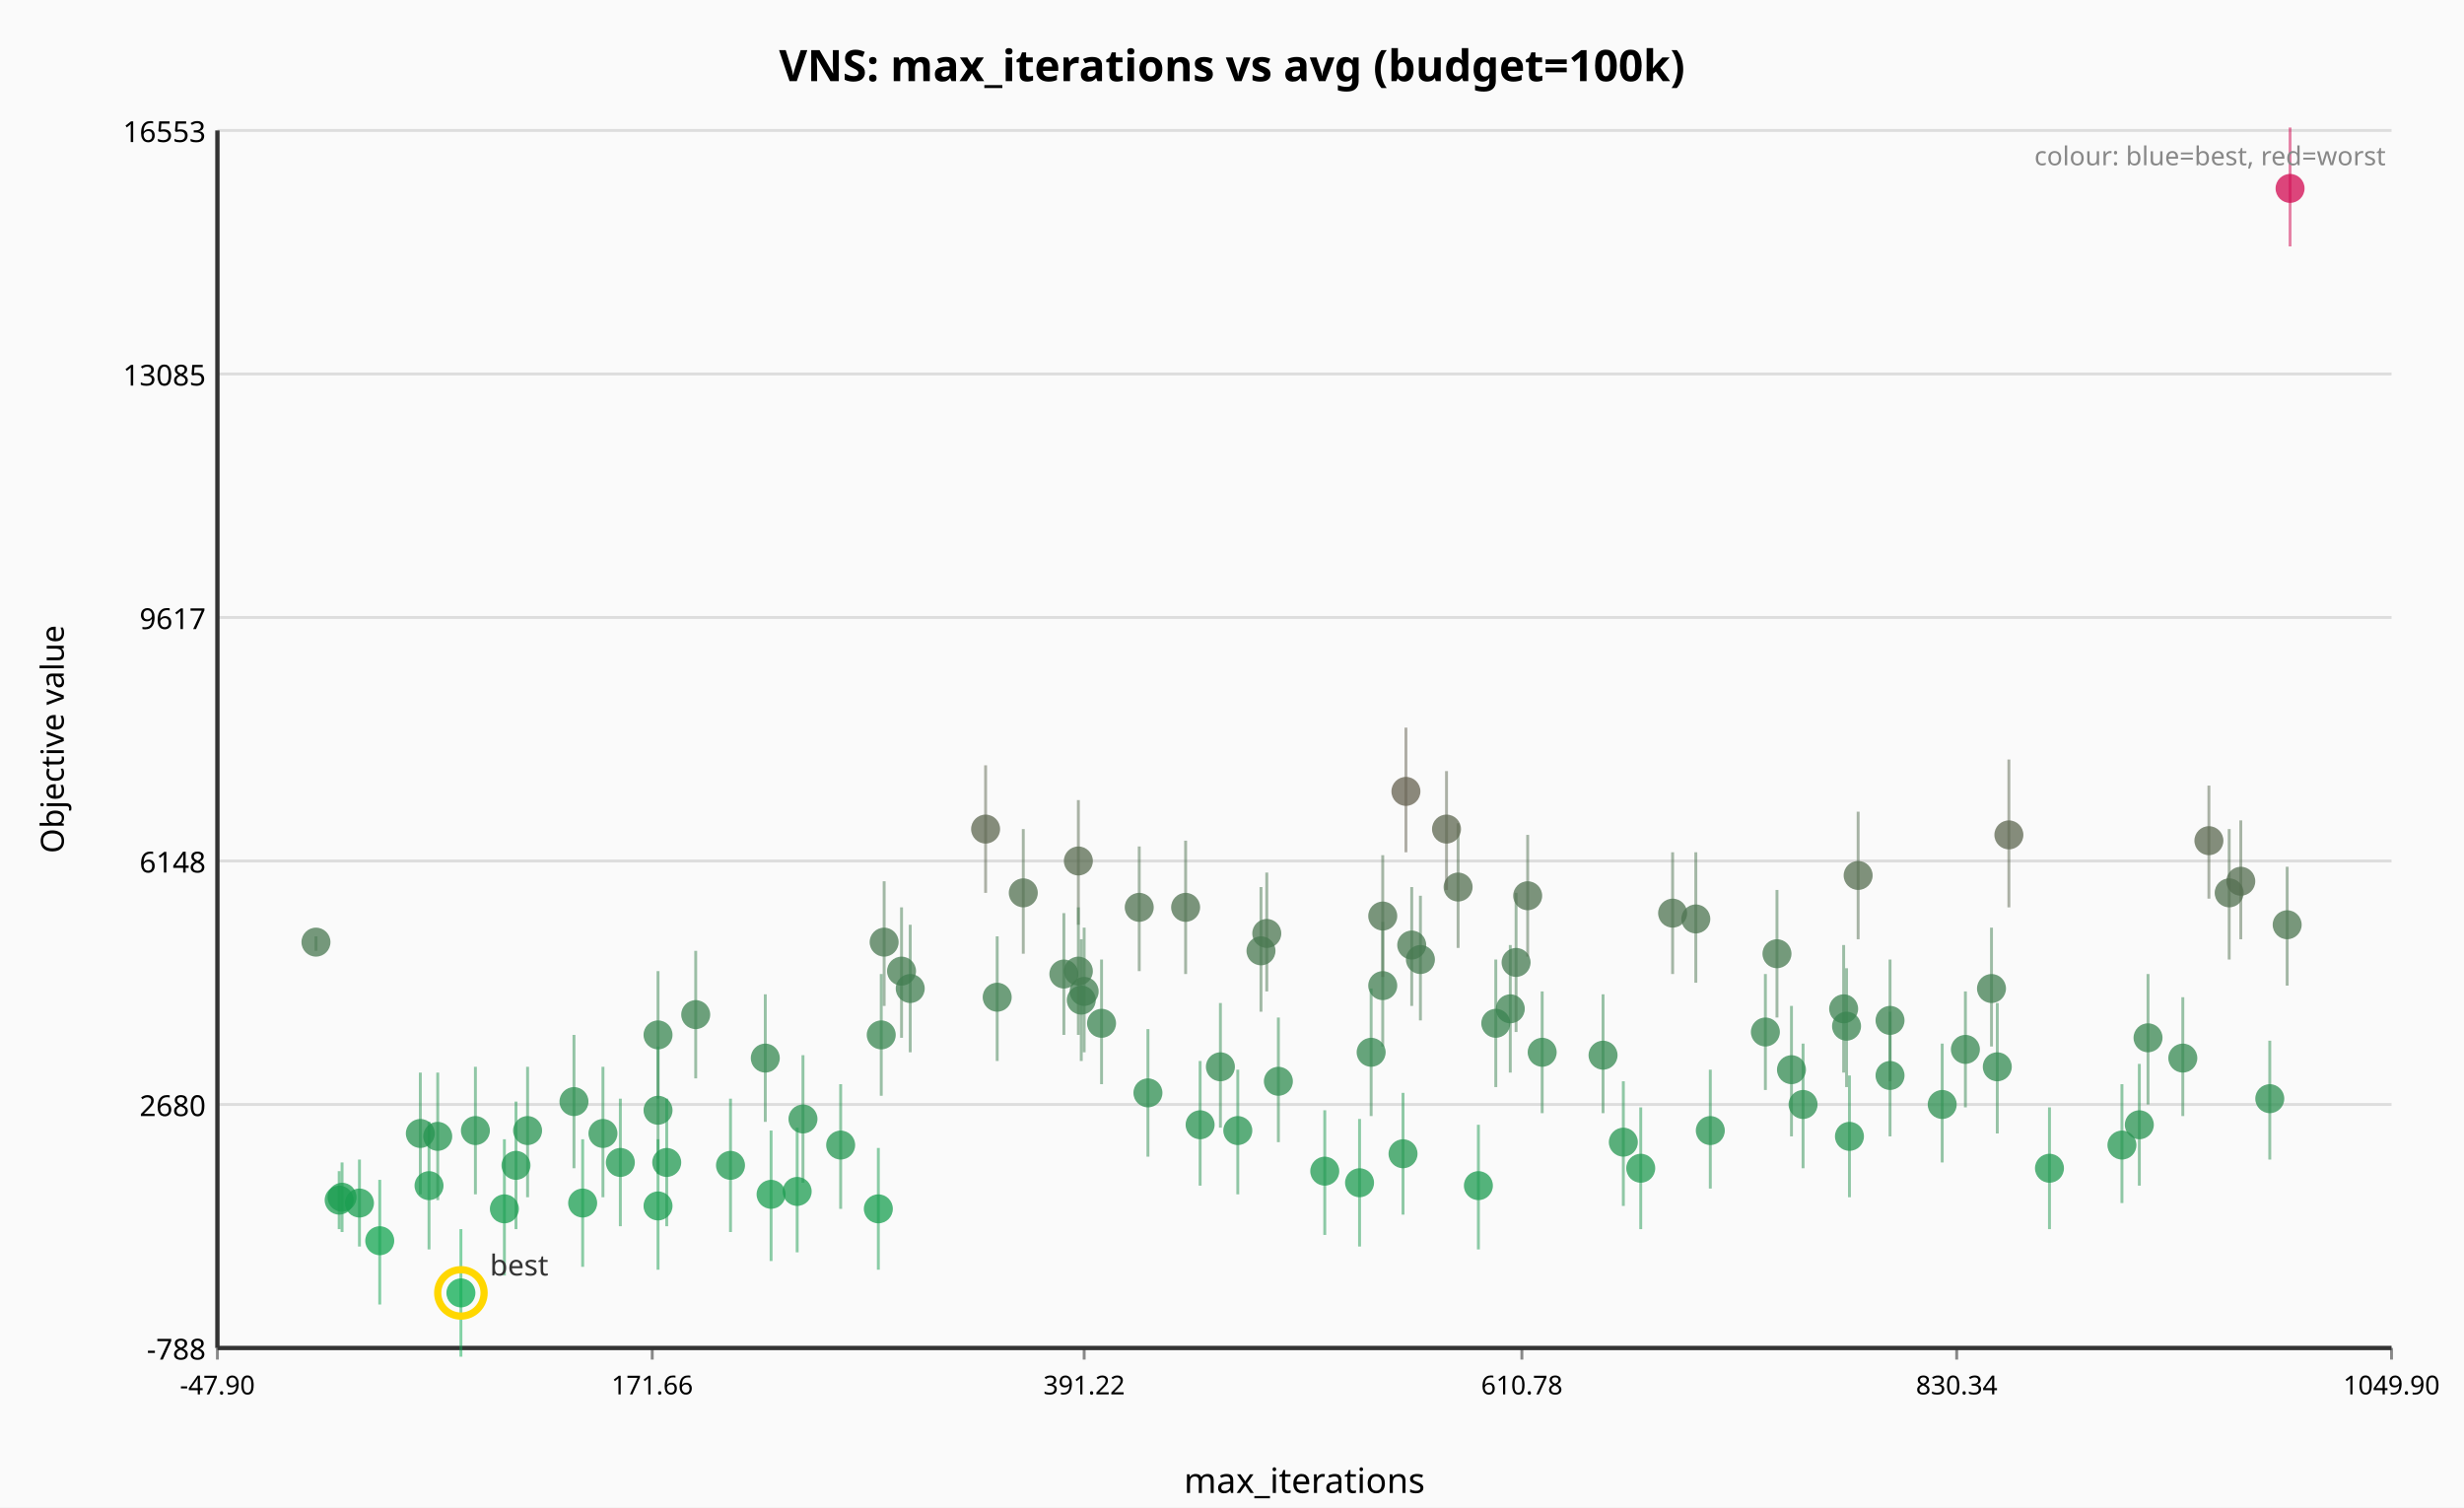
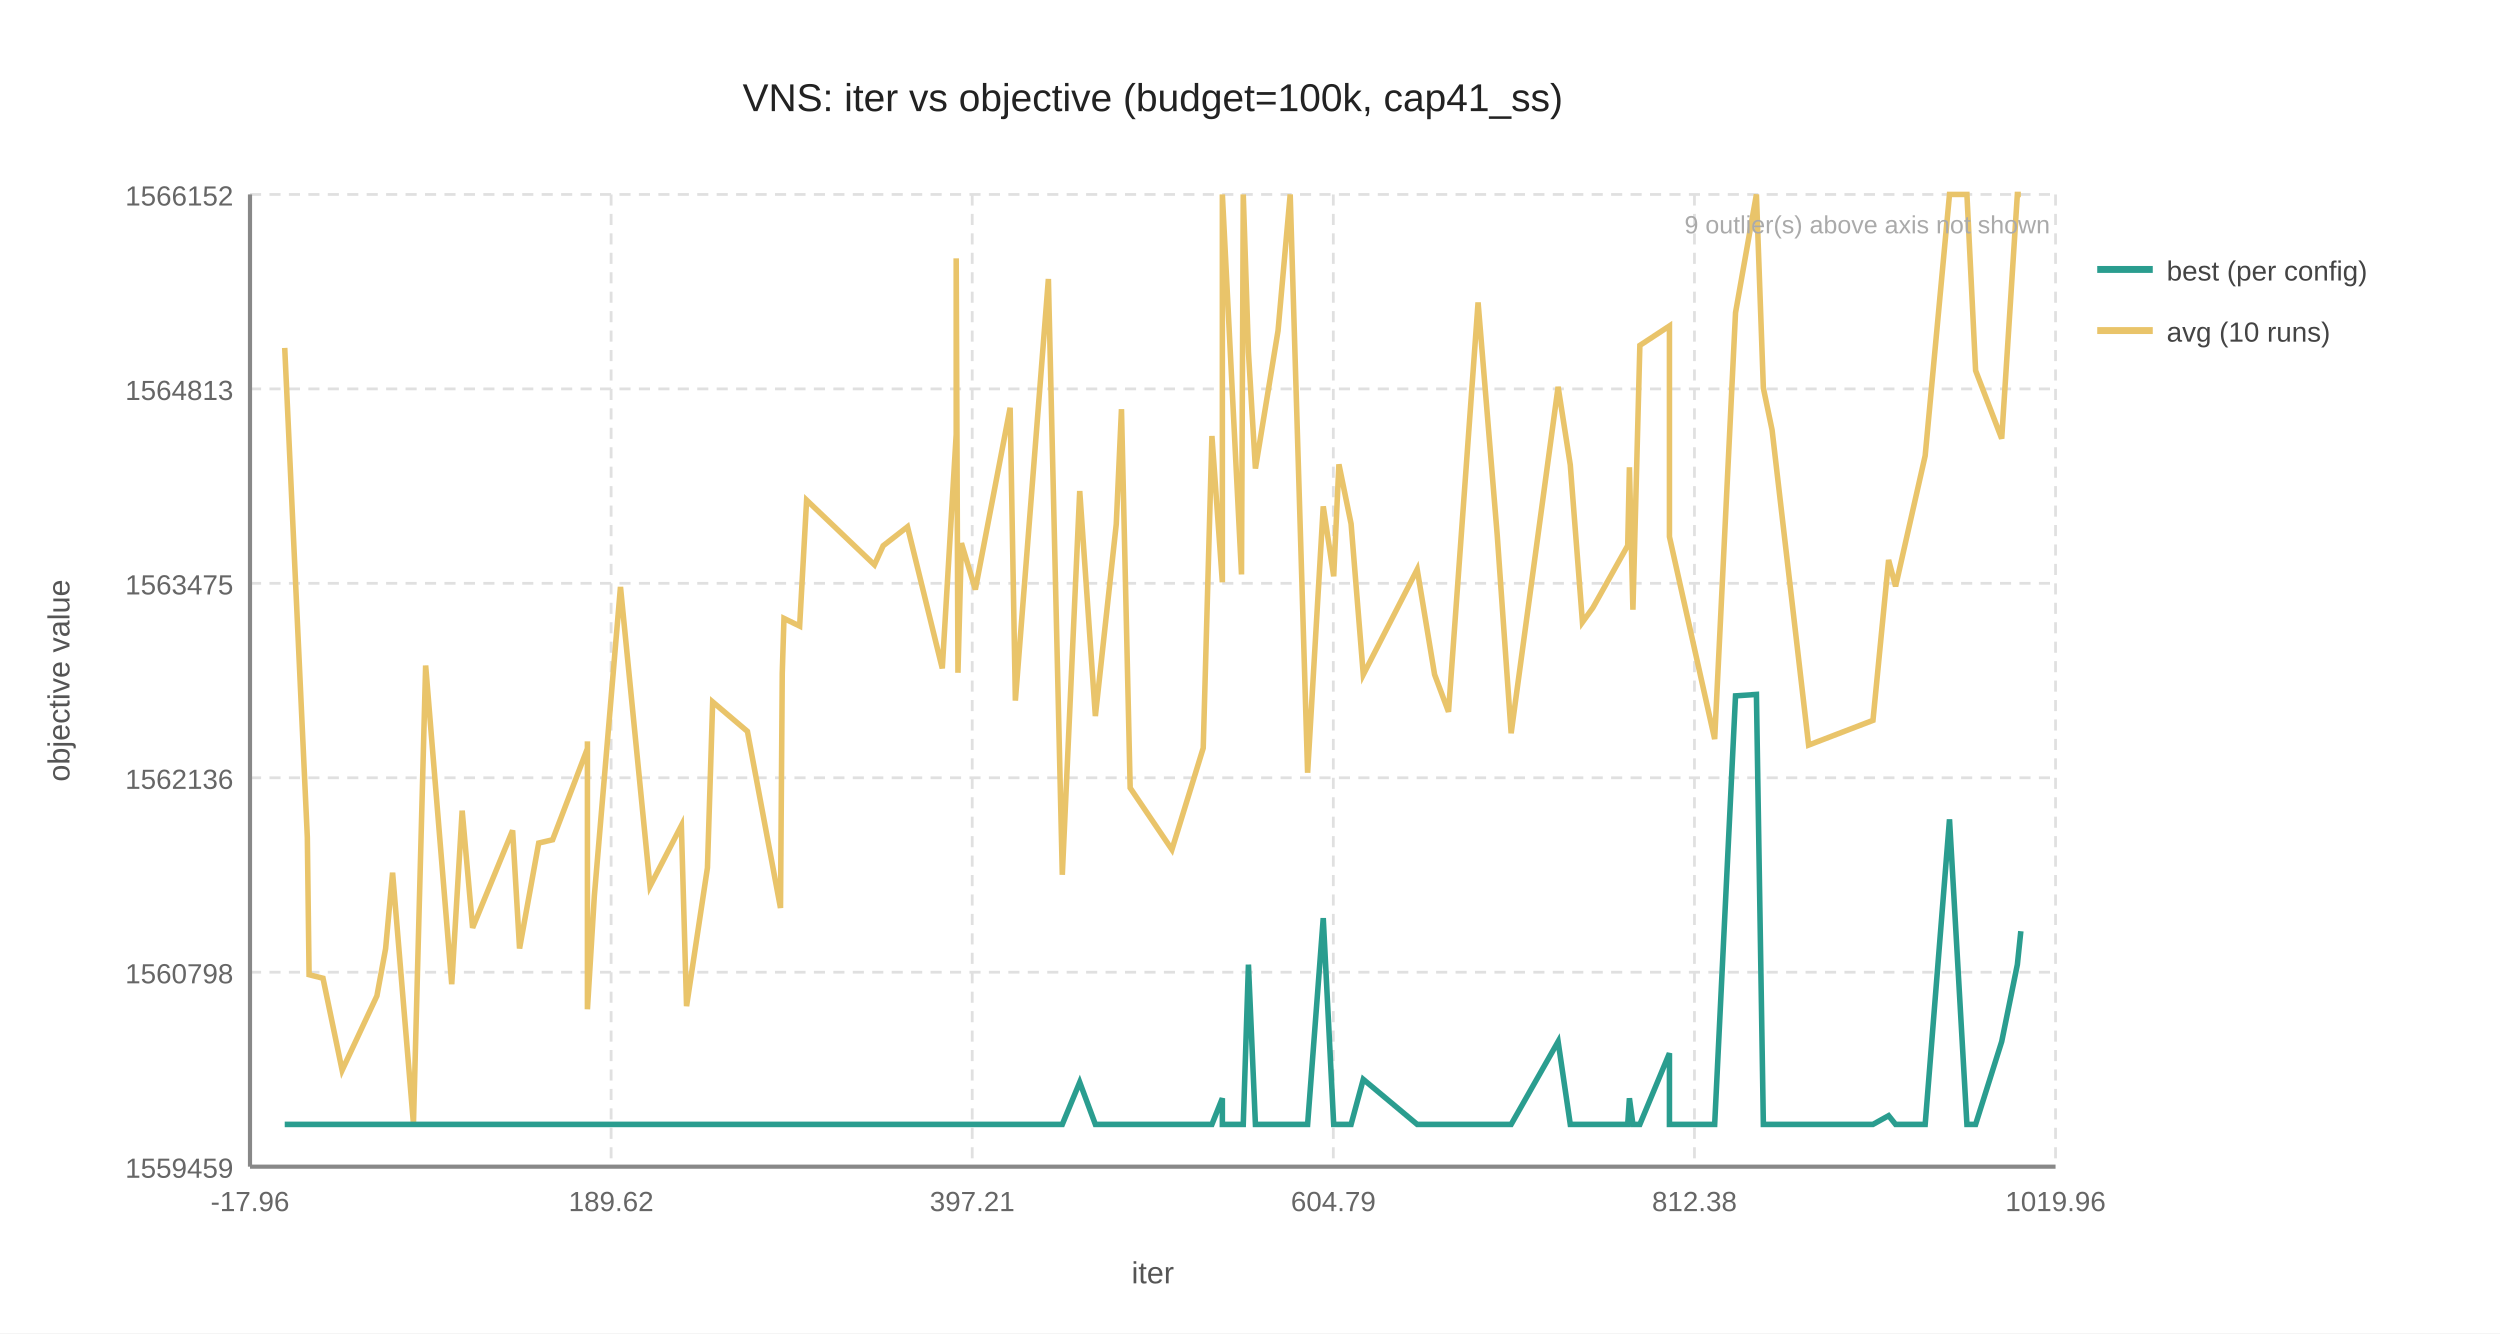
- <svg xmlns="http://www.w3.org/2000/svg" width="850" height="520">
-   <rect width="850" height="520" fill="#fafafa" />
-   <text x="425" y="28" text-anchor="middle" font-size="15" font-weight="bold" font-family="sans-serif">VNS: max_iterations vs avg (budget=100k)</text>
-   <line x1="75" y1="465" x2="825" y2="465" stroke="#ddd" stroke-width="1" />
-   <text x="71" y="469" text-anchor="end" font-size="10" font-family="sans-serif">-788</text>
-   <line x1="75" y1="381" x2="825" y2="381" stroke="#ddd" stroke-width="1" />
-   <text x="71" y="385" text-anchor="end" font-size="10" font-family="sans-serif">2680</text>
-   <line x1="75" y1="297" x2="825" y2="297" stroke="#ddd" stroke-width="1" />
-   <text x="71" y="301" text-anchor="end" font-size="10" font-family="sans-serif">6148</text>
-   <line x1="75" y1="213" x2="825" y2="213" stroke="#ddd" stroke-width="1" />
-   <text x="71" y="217" text-anchor="end" font-size="10" font-family="sans-serif">9617</text>
-   <line x1="75" y1="129" x2="825" y2="129" stroke="#ddd" stroke-width="1" />
-   <text x="71" y="133" text-anchor="end" font-size="10" font-family="sans-serif">13085</text>
-   <line x1="75" y1="45" x2="825" y2="45" stroke="#ddd" stroke-width="1" />
-   <text x="71" y="49" text-anchor="end" font-size="10" font-family="sans-serif">16553</text>
-   <line x1="75" y1="465" x2="75" y2="469" stroke="#888" />
-   <text x="75" y="481" text-anchor="middle" font-size="9" font-family="sans-serif">-47.90</text>
-   <line x1="225" y1="465" x2="225" y2="469" stroke="#888" />
-   <text x="225" y="481" text-anchor="middle" font-size="9" font-family="sans-serif">171.66</text>
-   <line x1="374" y1="465" x2="374" y2="469" stroke="#888" />
-   <text x="374" y="481" text-anchor="middle" font-size="9" font-family="sans-serif">391.22</text>
-   <line x1="525" y1="465" x2="525" y2="469" stroke="#888" />
-   <text x="525" y="481" text-anchor="middle" font-size="9" font-family="sans-serif">610.78</text>
-   <line x1="675" y1="465" x2="675" y2="469" stroke="#888" />
-   <text x="675" y="481" text-anchor="middle" font-size="9" font-family="sans-serif">830.34</text>
-   <line x1="825" y1="465" x2="825" y2="469" stroke="#888" />
-   <text x="825" y="481" text-anchor="middle" font-size="9" font-family="sans-serif">1049.90</text>
-   <line x1="75" y1="45" x2="75" y2="465" stroke="#333" stroke-width="1.5" />
-   <line x1="75" y1="465" x2="825" y2="465" stroke="#333" stroke-width="1.5" />
-   <text x="450" y="515" text-anchor="middle" font-size="12" font-family="sans-serif">max_iterations</text>
-   <text transform="rotate(-90,18,255)" x="18" y="259" text-anchor="middle" font-size="11" font-family="sans-serif">Objective value</text>
-   <line x1="553" y1="343" x2="553" y2="384" stroke="rgb(53,136,80)" stroke-width="1" stroke-opacity="0.5" />
-   <circle cx="553" cy="364" r="5" fill="rgb(53,136,80)" fill-opacity="0.75" />
-   <line x1="790" y1="44" x2="790" y2="85" stroke="rgb(209,8,80)" stroke-width="1" stroke-opacity="0.5" />
-   <circle cx="790" cy="65" r="5" fill="rgb(209,8,80)" fill-opacity="0.75" />
-   <line x1="441" y1="351" x2="441" y2="394" stroke="rgb(48,140,80)" stroke-width="1" stroke-opacity="0.5" />
-   <circle cx="441" cy="373" r="5" fill="rgb(48,140,80)" fill-opacity="0.75" />
-   <line x1="396" y1="355" x2="396" y2="399" stroke="rgb(46,141,80)" stroke-width="1" stroke-opacity="0.5" />
-   <circle cx="396" cy="377" r="5" fill="rgb(46,141,80)" fill-opacity="0.75" />
-   <line x1="252" y1="379" x2="252" y2="425" stroke="rgb(33,152,80)" stroke-width="1" stroke-opacity="0.5" />
-   <circle cx="252" cy="402" r="5" fill="rgb(33,152,80)" fill-opacity="0.75" />
-   <line x1="174" y1="393" x2="174" y2="440" stroke="rgb(25,159,80)" stroke-width="1" stroke-opacity="0.5" />
-   <circle cx="174" cy="417" r="5" fill="rgb(25,159,80)" fill-opacity="0.75" />
-   <line x1="264" y1="343" x2="264" y2="387" stroke="rgb(52,136,80)" stroke-width="1" stroke-opacity="0.5" />
-   <circle cx="264" cy="365" r="5" fill="rgb(52,136,80)" fill-opacity="0.75" />
-   <line x1="641" y1="280" x2="641" y2="324" stroke="rgb(85,109,80)" stroke-width="1" stroke-opacity="0.5" />
-   <circle cx="641" cy="302" r="5" fill="rgb(85,109,80)" fill-opacity="0.75" />
-   <line x1="560" y1="373" x2="560" y2="416" stroke="rgb(37,149,80)" stroke-width="1" stroke-opacity="0.5" />
-   <circle cx="560" cy="394" r="5" fill="rgb(37,149,80)" fill-opacity="0.75" />
-   <line x1="124" y1="400" x2="124" y2="430" stroke="rgb(26,158,80)" stroke-width="1" stroke-opacity="0.5" />
-   <circle cx="124" cy="415" r="5" fill="rgb(26,158,80)" fill-opacity="0.75" />
-   <line x1="638" y1="371" x2="638" y2="413" stroke="rgb(38,148,80)" stroke-width="1" stroke-opacity="0.5" />
-   <circle cx="638" cy="392" r="5" fill="rgb(38,148,80)" fill-opacity="0.75" />
-   <line x1="290" y1="374" x2="290" y2="417" stroke="rgb(36,149,80)" stroke-width="1" stroke-opacity="0.5" />
-   <circle cx="290" cy="395" r="5" fill="rgb(36,149,80)" fill-opacity="0.75" />
-   <line x1="305" y1="304" x2="305" y2="347" stroke="rgb(73,119,80)" stroke-width="1" stroke-opacity="0.5" />
-   <circle cx="305" cy="325" r="5" fill="rgb(73,119,80)" fill-opacity="0.75" />
-   <line x1="783" y1="359" x2="783" y2="400" stroke="rgb(45,143,80)" stroke-width="1" stroke-opacity="0.5" />
-   <circle cx="783" cy="379" r="5" fill="rgb(45,143,80)" fill-opacity="0.75" />
-   <line x1="732" y1="374" x2="732" y2="415" stroke="rgb(37,149,80)" stroke-width="1" stroke-opacity="0.5" />
-   <circle cx="732" cy="395" r="5" fill="rgb(37,149,80)" fill-opacity="0.75" />
-   <line x1="198" y1="357" x2="198" y2="403" stroke="rgb(44,143,80)" stroke-width="1" stroke-opacity="0.5" />
-   <circle cx="198" cy="380" r="5" fill="rgb(44,143,80)" fill-opacity="0.75" />
-   <line x1="652" y1="349" x2="652" y2="392" stroke="rgb(49,139,80)" stroke-width="1" stroke-opacity="0.5" />
-   <circle cx="652" cy="371" r="5" fill="rgb(49,139,80)" fill-opacity="0.75" />
-   <line x1="503" y1="284" x2="503" y2="327" stroke="rgb(83,111,80)" stroke-width="1" stroke-opacity="0.5" />
-   <circle cx="503" cy="306" r="5" fill="rgb(83,111,80)" fill-opacity="0.75" />
-   <line x1="182" y1="368" x2="182" y2="413" stroke="rgb(39,147,80)" stroke-width="1" stroke-opacity="0.5" />
-   <circle cx="182" cy="390" r="5" fill="rgb(39,147,80)" fill-opacity="0.75" />
-   <line x1="521" y1="326" x2="521" y2="370" stroke="rgb(61,129,80)" stroke-width="1" stroke-opacity="0.5" />
-   <circle cx="521" cy="348" r="5" fill="rgb(61,129,80)" fill-opacity="0.75" />
-   <line x1="618" y1="347" x2="618" y2="392" stroke="rgb(50,138,80)" stroke-width="1" stroke-opacity="0.5" />
-   <circle cx="618" cy="369" r="5" fill="rgb(50,138,80)" fill-opacity="0.75" />
-   <line x1="380" y1="331" x2="380" y2="374" stroke="rgb(58,131,80)" stroke-width="1" stroke-opacity="0.5" />
-   <circle cx="380" cy="353" r="5" fill="rgb(58,131,80)" fill-opacity="0.75" />
-   <line x1="477" y1="318" x2="477" y2="361" stroke="rgb(65,126,80)" stroke-width="1" stroke-opacity="0.5" />
-   <circle cx="477" cy="340" r="5" fill="rgb(65,126,80)" fill-opacity="0.75" />
-   <line x1="523" y1="308" x2="523" y2="356" stroke="rgb(69,122,80)" stroke-width="1" stroke-opacity="0.5" />
-   <circle cx="523" cy="332" r="5" fill="rgb(69,122,80)" fill-opacity="0.75" />
-   <line x1="109" y1="323" x2="109" y2="328" stroke="rgb(73,119,80)" stroke-width="1" stroke-opacity="0.5" />
-   <circle cx="109" cy="325" r="5" fill="rgb(73,119,80)" fill-opacity="0.75" />
-   <line x1="303" y1="396" x2="303" y2="438" stroke="rgb(25,159,80)" stroke-width="1" stroke-opacity="0.5" />
-   <circle cx="303" cy="417" r="5" fill="rgb(25,159,80)" fill-opacity="0.75" />
-   <line x1="201" y1="393" x2="201" y2="437" stroke="rgb(26,158,80)" stroke-width="1" stroke-opacity="0.5" />
-   <circle cx="201" cy="415" r="5" fill="rgb(26,158,80)" fill-opacity="0.75" />
-   <line x1="789" y1="299" x2="789" y2="340" stroke="rgb(76,117,80)" stroke-width="1" stroke-opacity="0.5" />
-   <circle cx="789" cy="319" r="5" fill="rgb(76,117,80)" fill-opacity="0.75" />
-   <line x1="159" y1="424" x2="159" y2="468" stroke="rgb(10,171,80)" stroke-width="1" stroke-opacity="0.5" />
-   <circle cx="159" cy="446" r="5" fill="rgb(10,171,80)" fill-opacity="0.75" />
-   <line x1="145" y1="370" x2="145" y2="412" stroke="rgb(39,147,80)" stroke-width="1" stroke-opacity="0.5" />
-   <circle cx="145" cy="391" r="5" fill="rgb(39,147,80)" fill-opacity="0.75" />
-   <line x1="344" y1="323" x2="344" y2="366" stroke="rgb(63,127,80)" stroke-width="1" stroke-opacity="0.5" />
-   <circle cx="344" cy="344" r="5" fill="rgb(63,127,80)" fill-opacity="0.75" />
-   <line x1="148" y1="387" x2="148" y2="431" stroke="rgb(29,155,80)" stroke-width="1" stroke-opacity="0.5" />
-   <circle cx="148" cy="409" r="5" fill="rgb(29,155,80)" fill-opacity="0.75" />
-   <line x1="590" y1="369" x2="590" y2="410" stroke="rgb(39,147,80)" stroke-width="1" stroke-opacity="0.5" />
-   <circle cx="590" cy="390" r="5" fill="rgb(39,147,80)" fill-opacity="0.75" />
-   <line x1="741" y1="336" x2="741" y2="381" stroke="rgb(56,134,80)" stroke-width="1" stroke-opacity="0.5" />
-   <circle cx="741" cy="358" r="5" fill="rgb(56,134,80)" fill-opacity="0.75" />
-   <line x1="131" y1="407" x2="131" y2="450" stroke="rgb(19,164,80)" stroke-width="1" stroke-opacity="0.5" />
-   <circle cx="131" cy="428" r="5" fill="rgb(19,164,80)" fill-opacity="0.75" />
-   <line x1="693" y1="262" x2="693" y2="313" stroke="rgb(93,103,80)" stroke-width="1" stroke-opacity="0.5" />
-   <circle cx="693" cy="288" r="5" fill="rgb(93,103,80)" fill-opacity="0.75" />
-   <line x1="340" y1="264" x2="340" y2="308" stroke="rgb(94,103,80)" stroke-width="1" stroke-opacity="0.5" />
-   <circle cx="340" cy="286" r="5" fill="rgb(94,103,80)" fill-opacity="0.75" />
-   <line x1="409" y1="290" x2="409" y2="336" stroke="rgb(79,114,80)" stroke-width="1" stroke-opacity="0.5" />
-   <circle cx="409" cy="313" r="5" fill="rgb(79,114,80)" fill-opacity="0.75" />
-   <line x1="585" y1="294" x2="585" y2="339" stroke="rgb(77,116,80)" stroke-width="1" stroke-opacity="0.5" />
-   <circle cx="585" cy="317" r="5" fill="rgb(77,116,80)" fill-opacity="0.75" />
-   <line x1="689" y1="346" x2="689" y2="391" stroke="rgb(50,138,80)" stroke-width="1" stroke-opacity="0.5" />
-   <circle cx="689" cy="368" r="5" fill="rgb(50,138,80)" fill-opacity="0.75" />
-   <line x1="266" y1="390" x2="266" y2="435" stroke="rgb(27,157,80)" stroke-width="1" stroke-opacity="0.5" />
-   <circle cx="266" cy="412" r="5" fill="rgb(27,157,80)" fill-opacity="0.75" />
-   <line x1="477" y1="295" x2="477" y2="337" stroke="rgb(78,115,80)" stroke-width="1" stroke-opacity="0.5" />
-   <circle cx="477" cy="316" r="5" fill="rgb(78,115,80)" fill-opacity="0.75" />
-   <line x1="373" y1="324" x2="373" y2="366" stroke="rgb(63,128,80)" stroke-width="1" stroke-opacity="0.5" />
-   <circle cx="373" cy="345" r="5" fill="rgb(63,128,80)" fill-opacity="0.75" />
-   <line x1="510" y1="388" x2="510" y2="431" stroke="rgb(29,155,80)" stroke-width="1" stroke-opacity="0.5" />
-   <circle cx="510" cy="409" r="5" fill="rgb(29,155,80)" fill-opacity="0.75" />
-   <line x1="164" y1="368" x2="164" y2="412" stroke="rgb(39,147,80)" stroke-width="1" stroke-opacity="0.5" />
-   <circle cx="164" cy="390" r="5" fill="rgb(39,147,80)" fill-opacity="0.75" />
-   <line x1="227" y1="335" x2="227" y2="379" stroke="rgb(56,133,80)" stroke-width="1" stroke-opacity="0.5" />
-   <circle cx="227" cy="357" r="5" fill="rgb(56,133,80)" fill-opacity="0.75" />
-   <line x1="753" y1="344" x2="753" y2="385" stroke="rgb(52,136,80)" stroke-width="1" stroke-opacity="0.5" />
-   <circle cx="753" cy="365" r="5" fill="rgb(52,136,80)" fill-opacity="0.75" />
-   <line x1="516" y1="331" x2="516" y2="375" stroke="rgb(58,131,80)" stroke-width="1" stroke-opacity="0.5" />
-   <circle cx="516" cy="353" r="5" fill="rgb(58,131,80)" fill-opacity="0.75" />
-   <line x1="118" y1="401" x2="118" y2="425" stroke="rgb(27,157,80)" stroke-width="1" stroke-opacity="0.5" />
-   <circle cx="118" cy="413" r="5" fill="rgb(27,157,80)" fill-opacity="0.75" />
-   <line x1="414" y1="366" x2="414" y2="409" stroke="rgb(40,146,80)" stroke-width="1" stroke-opacity="0.5" />
-   <circle cx="414" cy="388" r="5" fill="rgb(40,146,80)" fill-opacity="0.75" />
-   <line x1="687" y1="320" x2="687" y2="361" stroke="rgb(65,126,80)" stroke-width="1" stroke-opacity="0.5" />
-   <circle cx="687" cy="341" r="5" fill="rgb(65,126,80)" fill-opacity="0.75" />
-   <line x1="311" y1="313" x2="311" y2="358" stroke="rgb(68,124,80)" stroke-width="1" stroke-opacity="0.5" />
-   <circle cx="311" cy="335" r="5" fill="rgb(68,124,80)" fill-opacity="0.75" />
-   <line x1="487" y1="306" x2="487" y2="347" stroke="rgb(72,120,80)" stroke-width="1" stroke-opacity="0.5" />
-   <circle cx="487" cy="326" r="5" fill="rgb(72,120,80)" fill-opacity="0.75" />
-   <line x1="427" y1="369" x2="427" y2="412" stroke="rgb(39,147,80)" stroke-width="1" stroke-opacity="0.5" />
-   <circle cx="427" cy="390" r="5" fill="rgb(39,147,80)" fill-opacity="0.75" />
-   <line x1="762" y1="271" x2="762" y2="310" stroke="rgb(91,104,80)" stroke-width="1" stroke-opacity="0.5" />
-   <circle cx="762" cy="290" r="5" fill="rgb(91,104,80)" fill-opacity="0.75" />
-   <line x1="566" y1="382" x2="566" y2="424" stroke="rgb(32,153,80)" stroke-width="1" stroke-opacity="0.5" />
-   <circle cx="566" cy="403" r="5" fill="rgb(32,153,80)" fill-opacity="0.75" />
-   <line x1="738" y1="367" x2="738" y2="409" stroke="rgb(40,146,80)" stroke-width="1" stroke-opacity="0.5" />
-   <circle cx="738" cy="388" r="5" fill="rgb(40,146,80)" fill-opacity="0.75" />
-   <line x1="367" y1="315" x2="367" y2="357" stroke="rgb(67,124,80)" stroke-width="1" stroke-opacity="0.5" />
-   <circle cx="367" cy="336" r="5" fill="rgb(67,124,80)" fill-opacity="0.75" />
-   <line x1="277" y1="364" x2="277" y2="408" stroke="rgb(41,145,80)" stroke-width="1" stroke-opacity="0.5" />
-   <circle cx="277" cy="386" r="5" fill="rgb(41,145,80)" fill-opacity="0.75" />
-   <line x1="353" y1="286" x2="353" y2="329" stroke="rgb(82,112,80)" stroke-width="1" stroke-opacity="0.5" />
-   <circle cx="353" cy="308" r="5" fill="rgb(82,112,80)" fill-opacity="0.75" />
-   <line x1="457" y1="383" x2="457" y2="426" stroke="rgb(31,153,80)" stroke-width="1" stroke-opacity="0.5" />
-   <circle cx="457" cy="404" r="5" fill="rgb(31,153,80)" fill-opacity="0.75" />
-   <line x1="208" y1="368" x2="208" y2="413" stroke="rgb(39,147,80)" stroke-width="1" stroke-opacity="0.5" />
-   <circle cx="208" cy="391" r="5" fill="rgb(39,147,80)" fill-opacity="0.75" />
-   <line x1="527" y1="288" x2="527" y2="330" stroke="rgb(81,112,80)" stroke-width="1" stroke-opacity="0.5" />
-   <circle cx="527" cy="309" r="5" fill="rgb(81,112,80)" fill-opacity="0.75" />
-   <line x1="275" y1="389" x2="275" y2="432" stroke="rgb(28,156,80)" stroke-width="1" stroke-opacity="0.5" />
-   <circle cx="275" cy="411" r="5" fill="rgb(28,156,80)" fill-opacity="0.75" />
-   <line x1="374" y1="320" x2="374" y2="363" stroke="rgb(64,126,80)" stroke-width="1" stroke-opacity="0.5" />
-   <circle cx="374" cy="342" r="5" fill="rgb(64,126,80)" fill-opacity="0.75" />
-   <line x1="117" y1="404" x2="117" y2="424" stroke="rgb(27,157,80)" stroke-width="1" stroke-opacity="0.5" />
-   <circle cx="117" cy="414" r="5" fill="rgb(27,157,80)" fill-opacity="0.75" />
-   <line x1="469" y1="386" x2="469" y2="430" stroke="rgb(30,155,80)" stroke-width="1" stroke-opacity="0.5" />
-   <circle cx="469" cy="408" r="5" fill="rgb(30,155,80)" fill-opacity="0.75" />
-   <line x1="421" y1="346" x2="421" y2="389" stroke="rgb(51,138,80)" stroke-width="1" stroke-opacity="0.5" />
-   <circle cx="421" cy="368" r="5" fill="rgb(51,138,80)" fill-opacity="0.75" />
-   <line x1="240" y1="328" x2="240" y2="372" stroke="rgb(60,130,80)" stroke-width="1" stroke-opacity="0.5" />
-   <circle cx="240" cy="350" r="5" fill="rgb(60,130,80)" fill-opacity="0.75" />
-   <line x1="707" y1="382" x2="707" y2="424" stroke="rgb(32,153,80)" stroke-width="1" stroke-opacity="0.5" />
-   <circle cx="707" cy="403" r="5" fill="rgb(32,153,80)" fill-opacity="0.75" />
-   <line x1="769" y1="286" x2="769" y2="331" stroke="rgb(82,112,80)" stroke-width="1" stroke-opacity="0.5" />
-   <circle cx="769" cy="308" r="5" fill="rgb(82,112,80)" fill-opacity="0.75" />
-   <line x1="372" y1="276" x2="372" y2="319" stroke="rgb(88,107,80)" stroke-width="1" stroke-opacity="0.5" />
-   <circle cx="372" cy="297" r="5" fill="rgb(88,107,80)" fill-opacity="0.75" />
-   <line x1="178" y1="380" x2="178" y2="424" stroke="rgb(33,152,80)" stroke-width="1" stroke-opacity="0.5" />
-   <circle cx="178" cy="402" r="5" fill="rgb(33,152,80)" fill-opacity="0.75" />
-   <line x1="484" y1="377" x2="484" y2="419" stroke="rgb(35,151,80)" stroke-width="1" stroke-opacity="0.5" />
-   <circle cx="484" cy="398" r="5" fill="rgb(35,151,80)" fill-opacity="0.75" />
-   <line x1="652" y1="331" x2="652" y2="373" stroke="rgb(59,131,80)" stroke-width="1" stroke-opacity="0.5" />
-   <circle cx="652" cy="352" r="5" fill="rgb(59,131,80)" fill-opacity="0.75" />
-   <line x1="227" y1="361" x2="227" y2="405" stroke="rgb(43,144,80)" stroke-width="1" stroke-opacity="0.5" />
-   <circle cx="227" cy="383" r="5" fill="rgb(43,144,80)" fill-opacity="0.75" />
-   <line x1="577" y1="294" x2="577" y2="336" stroke="rgb(78,115,80)" stroke-width="1" stroke-opacity="0.5" />
-   <circle cx="577" cy="315" r="5" fill="rgb(78,115,80)" fill-opacity="0.75" />
-   <line x1="151" y1="370" x2="151" y2="414" stroke="rgb(38,148,80)" stroke-width="1" stroke-opacity="0.5" />
-   <circle cx="151" cy="392" r="5" fill="rgb(38,148,80)" fill-opacity="0.75" />
-   <line x1="314" y1="319" x2="314" y2="363" stroke="rgb(65,126,80)" stroke-width="1" stroke-opacity="0.5" />
-   <circle cx="314" cy="341" r="5" fill="rgb(65,126,80)" fill-opacity="0.75" />
-   <line x1="613" y1="307" x2="613" y2="351" stroke="rgb(71,121,80)" stroke-width="1" stroke-opacity="0.5" />
-   <circle cx="613" cy="329" r="5" fill="rgb(71,121,80)" fill-opacity="0.75" />
-   <line x1="473" y1="341" x2="473" y2="385" stroke="rgb(53,135,80)" stroke-width="1" stroke-opacity="0.5" />
-   <circle cx="473" cy="363" r="5" fill="rgb(53,135,80)" fill-opacity="0.75" />
-   <line x1="622" y1="360" x2="622" y2="403" stroke="rgb(44,143,80)" stroke-width="1" stroke-opacity="0.5" />
-   <circle cx="622" cy="381" r="5" fill="rgb(44,143,80)" fill-opacity="0.75" />
-   <line x1="437" y1="301" x2="437" y2="342" stroke="rgb(75,118,80)" stroke-width="1" stroke-opacity="0.5" />
-   <circle cx="437" cy="322" r="5" fill="rgb(75,118,80)" fill-opacity="0.75" />
-   <line x1="372" y1="313" x2="372" y2="357" stroke="rgb(68,124,80)" stroke-width="1" stroke-opacity="0.5" />
-   <circle cx="372" cy="335" r="5" fill="rgb(68,124,80)" fill-opacity="0.75" />
-   <line x1="435" y1="306" x2="435" y2="349" stroke="rgb(72,120,80)" stroke-width="1" stroke-opacity="0.5" />
-   <circle cx="435" cy="328" r="5" fill="rgb(72,120,80)" fill-opacity="0.75" />
-   <line x1="304" y1="336" x2="304" y2="378" stroke="rgb(56,133,80)" stroke-width="1" stroke-opacity="0.5" />
-   <circle cx="304" cy="357" r="5" fill="rgb(56,133,80)" fill-opacity="0.75" />
-   <line x1="227" y1="393" x2="227" y2="438" stroke="rgb(26,158,80)" stroke-width="1" stroke-opacity="0.5" />
-   <circle cx="227" cy="416" r="5" fill="rgb(26,158,80)" fill-opacity="0.75" />
-   <line x1="214" y1="379" x2="214" y2="423" stroke="rgb(33,152,80)" stroke-width="1" stroke-opacity="0.5" />
-   <circle cx="214" cy="401" r="5" fill="rgb(33,152,80)" fill-opacity="0.75" />
-   <line x1="636" y1="326" x2="636" y2="370" stroke="rgb(61,129,80)" stroke-width="1" stroke-opacity="0.5" />
-   <circle cx="636" cy="348" r="5" fill="rgb(61,129,80)" fill-opacity="0.75" />
-   <line x1="678" y1="342" x2="678" y2="382" stroke="rgb(54,135,80)" stroke-width="1" stroke-opacity="0.5" />
-   <circle cx="678" cy="362" r="5" fill="rgb(54,135,80)" fill-opacity="0.75" />
-   <line x1="773" y1="283" x2="773" y2="324" stroke="rgb(84,110,80)" stroke-width="1" stroke-opacity="0.5" />
-   <circle cx="773" cy="304" r="5" fill="rgb(84,110,80)" fill-opacity="0.75" />
-   <line x1="637" y1="334" x2="637" y2="375" stroke="rgb(58,132,80)" stroke-width="1" stroke-opacity="0.5" />
-   <circle cx="637" cy="354" r="5" fill="rgb(58,132,80)" fill-opacity="0.75" />
-   <line x1="532" y1="342" x2="532" y2="384" stroke="rgb(53,136,80)" stroke-width="1" stroke-opacity="0.5" />
-   <circle cx="532" cy="363" r="5" fill="rgb(53,136,80)" fill-opacity="0.75" />
-   <line x1="609" y1="336" x2="609" y2="376" stroke="rgb(57,133,80)" stroke-width="1" stroke-opacity="0.5" />
-   <circle cx="609" cy="356" r="5" fill="rgb(57,133,80)" fill-opacity="0.75" />
-   <line x1="485" y1="251" x2="485" y2="294" stroke="rgb(101,97,80)" stroke-width="1" stroke-opacity="0.5" />
-   <circle cx="485" cy="273" r="5" fill="rgb(101,97,80)" fill-opacity="0.75" />
-   <line x1="499" y1="266" x2="499" y2="307" stroke="rgb(93,103,80)" stroke-width="1" stroke-opacity="0.5" />
-   <circle cx="499" cy="286" r="5" fill="rgb(93,103,80)" fill-opacity="0.75" />
-   <line x1="393" y1="292" x2="393" y2="335" stroke="rgb(79,114,80)" stroke-width="1" stroke-opacity="0.5" />
-   <circle cx="393" cy="313" r="5" fill="rgb(79,114,80)" fill-opacity="0.75" />
-   <line x1="230" y1="379" x2="230" y2="423" stroke="rgb(33,152,80)" stroke-width="1" stroke-opacity="0.5" />
-   <circle cx="230" cy="401" r="5" fill="rgb(33,152,80)" fill-opacity="0.75" />
-   <line x1="490" y1="309" x2="490" y2="352" stroke="rgb(70,122,80)" stroke-width="1" stroke-opacity="0.5" />
-   <circle cx="490" cy="331" r="5" fill="rgb(70,122,80)" fill-opacity="0.75" />
-   <line x1="670" y1="360" x2="670" y2="401" stroke="rgb(44,143,80)" stroke-width="1" stroke-opacity="0.5" />
-   <circle cx="670" cy="381" r="5" fill="rgb(44,143,80)" fill-opacity="0.75" />
-   <circle cx="159" cy="446" r="8" fill="none" stroke="gold" stroke-width="2.5" />
-   <text x="169" y="440" font-size="10" fill="#333" font-family="sans-serif">best</text>
-   <text x="823" y="57" text-anchor="end" font-size="9" fill="#888" font-family="sans-serif">colour: blue=best, red=worst</text>
+ <svg xmlns="http://www.w3.org/2000/svg" width="900" height="480">
+   <rect width="100%" height="100%" fill="white" />
+   <line x1="90.00" y1="70.00" x2="90.00" y2="420.00" stroke="#e0e0e0" stroke-width="1.00" stroke-dasharray="4,3" />
+   <text x="90.00" y="436.00" text-anchor="middle" font-size="10" fill="#666" font-family="Arial,sans-serif">-17.96</text>
+   <line x1="220.00" y1="70.00" x2="220.00" y2="420.00" stroke="#e0e0e0" stroke-width="1.00" stroke-dasharray="4,3" />
+   <text x="220.00" y="436.00" text-anchor="middle" font-size="10" fill="#666" font-family="Arial,sans-serif">189.62</text>
+   <line x1="350.00" y1="70.00" x2="350.00" y2="420.00" stroke="#e0e0e0" stroke-width="1.00" stroke-dasharray="4,3" />
+   <text x="350.00" y="436.00" text-anchor="middle" font-size="10" fill="#666" font-family="Arial,sans-serif">397.21</text>
+   <line x1="480.00" y1="70.00" x2="480.00" y2="420.00" stroke="#e0e0e0" stroke-width="1.00" stroke-dasharray="4,3" />
+   <text x="480.00" y="436.00" text-anchor="middle" font-size="10" fill="#666" font-family="Arial,sans-serif">604.79</text>
+   <line x1="610.00" y1="70.00" x2="610.00" y2="420.00" stroke="#e0e0e0" stroke-width="1.00" stroke-dasharray="4,3" />
+   <text x="610.00" y="436.00" text-anchor="middle" font-size="10" fill="#666" font-family="Arial,sans-serif">812.38</text>
+   <line x1="740.00" y1="70.00" x2="740.00" y2="420.00" stroke="#e0e0e0" stroke-width="1.00" stroke-dasharray="4,3" />
+   <text x="740.00" y="436.00" text-anchor="middle" font-size="10" fill="#666" font-family="Arial,sans-serif">1019.96</text>
+   <line x1="90.00" y1="420.00" x2="740.00" y2="420.00" stroke="#e0e0e0" stroke-width="1.00" stroke-dasharray="4,3" />
+   <text x="84.00" y="424.00" text-anchor="end" font-size="10" fill="#666" font-family="Arial,sans-serif">1559459</text>
+   <line x1="90.00" y1="350.00" x2="740.00" y2="350.00" stroke="#e0e0e0" stroke-width="1.00" stroke-dasharray="4,3" />
+   <text x="84.00" y="354.00" text-anchor="end" font-size="10" fill="#666" font-family="Arial,sans-serif">1560798</text>
+   <line x1="90.00" y1="280.00" x2="740.00" y2="280.00" stroke="#e0e0e0" stroke-width="1.00" stroke-dasharray="4,3" />
+   <text x="84.00" y="284.00" text-anchor="end" font-size="10" fill="#666" font-family="Arial,sans-serif">1562136</text>
+   <line x1="90.00" y1="210.00" x2="740.00" y2="210.00" stroke="#e0e0e0" stroke-width="1.00" stroke-dasharray="4,3" />
+   <text x="84.00" y="214.00" text-anchor="end" font-size="10" fill="#666" font-family="Arial,sans-serif">1563475</text>
+   <line x1="90.00" y1="140.00" x2="740.00" y2="140.00" stroke="#e0e0e0" stroke-width="1.00" stroke-dasharray="4,3" />
+   <text x="84.00" y="144.00" text-anchor="end" font-size="10" fill="#666" font-family="Arial,sans-serif">1564813</text>
+   <line x1="90.00" y1="70.00" x2="740.00" y2="70.00" stroke="#e0e0e0" stroke-width="1.00" stroke-dasharray="4,3" />
+   <text x="84.00" y="74.00" text-anchor="end" font-size="10" fill="#666" font-family="Arial,sans-serif">1566152</text>
+   <line x1="90.00" y1="70.00" x2="90.00" y2="420.00" stroke="#888" stroke-width="1.50" />
+   <line x1="90.00" y1="420.00" x2="740.00" y2="420.00" stroke="#888" stroke-width="1.50" />
+   <polyline points="102.50,125.25 110.64,301.45 111.27,350.90 116.28,352.17 123.17,385.28 135.69,358.51 138.82,341.51 141.33,314.16 148.84,404.58 153.23,239.58 162.62,354.31 166.38,291.83 170.14,334.03 184.54,298.94 187.04,341.46 193.93,303.50 198.94,302.32 211.47,269.48 211.47,266.89 211.47,363.33 213.97,322.48 223.37,211.29 234.01,319.03 245.29,297.20 247.16,362.22 254.68,312.40 256.56,252.68 269.08,263.31 280.98,326.87 281.61,242.40 282.23,222.63 287.87,225.38 290.38,180.04 314.80,203.34 317.93,196.48 326.70,189.64 339.22,240.62 344.23,156.38 344.23,93.01 344.86,242.20 346.11,195.52 351.12,212.23 363.65,146.79 365.53,252.22 377.42,100.43 382.43,314.93 388.70,176.77 394.33,257.79 401.85,188.74 403.73,147.30 406.86,283.65 421.89,305.85 433.16,269.30 436.29,156.96 440.05,209.61 440.05,70.00 446.94,206.79 447.57,70.00 449.44,126.77 451.95,168.68 460.09,119.09 464.47,70.00 470.74,278.19 476.37,182.29 480.13,207.47 482.01,167.16 486.39,188.58 490.78,242.86 510.19,205.01 516.45,242.83 521.46,256.25 532.11,108.87 539.00,192.65 544.01,263.97 560.92,139.26 565.30,167.36 569.68,224.00 573.44,218.78 585.97,196.41 586.59,168.21 587.85,219.51 590.35,124.34 601.00,117.34 601.00,193.23 617.28,266.07 624.79,112.58 632.31,70.00 634.81,139.69 637.95,154.80 651.10,268.23 674.27,259.33 679.90,201.58 682.41,211.09 693.06,164.07 701.82,70.00 708.09,70.00 711.22,133.40 720.61,157.90 726.25,70.00 727.50,70.00 " fill="none" stroke="#e9c46a" stroke-width="2.00" />
+   <polyline points="102.50,404.78 110.64,404.78 111.27,404.78 116.28,404.78 123.17,404.78 135.69,404.78 138.82,404.78 141.33,404.78 148.84,404.78 153.23,404.78 162.62,404.78 166.38,404.78 170.14,404.78 184.54,404.78 187.04,404.78 193.93,404.78 198.94,404.78 211.47,404.78 211.47,404.78 211.47,404.78 213.97,404.78 223.37,404.78 234.01,404.78 245.29,404.78 247.16,404.78 254.68,404.78 256.56,404.78 269.08,404.78 280.98,404.78 281.61,404.78 282.23,404.78 287.87,404.78 290.38,404.78 314.80,404.78 317.93,404.78 326.70,404.78 339.22,404.78 344.23,404.78 344.23,404.78 344.86,404.78 346.11,404.78 351.12,404.78 363.65,404.78 365.53,404.78 377.42,404.78 382.43,404.78 388.70,389.62 394.33,404.78 401.85,404.78 403.73,404.78 406.86,404.78 421.89,404.78 433.16,404.78 436.29,404.78 440.05,395.37 440.05,404.78 446.94,404.78 447.57,404.78 449.44,347.26 451.95,404.78 460.09,404.78 464.47,404.78 470.74,404.78 476.37,330.52 480.13,404.78 482.01,404.78 486.39,404.78 490.78,388.57 510.19,404.78 516.45,404.78 521.46,404.78 532.11,404.78 539.00,404.78 544.01,404.78 560.92,374.97 565.30,404.78 569.68,404.78 573.44,404.78 585.97,404.78 586.59,395.37 587.85,404.78 590.35,404.78 601.00,379.16 601.00,404.78 617.28,404.78 624.79,250.51 632.31,249.99 634.81,404.78 637.95,404.78 651.10,404.78 674.27,404.78 679.90,401.64 682.41,404.78 693.06,404.78 701.82,294.96 708.09,404.78 711.22,404.78 720.61,374.97 726.25,347.26 727.50,335.23 " fill="none" stroke="#2a9d8f" stroke-width="2.00" />
+   <line x1="755.00" y1="97.00" x2="775.00" y2="97.00" stroke="#2a9d8f" stroke-width="2.50" />
+   <text x="780.00" y="101.00" text-anchor="start" font-size="10" fill="#444" font-family="Arial,sans-serif">best (per config)</text>
+   <line x1="755.00" y1="119.00" x2="775.00" y2="119.00" stroke="#e9c46a" stroke-width="2.50" />
+   <text x="780.00" y="123.00" text-anchor="start" font-size="10" fill="#444" font-family="Arial,sans-serif">avg (10 runs)</text>
+   <text x="415.00" y="40.00" text-anchor="middle" font-size="14" fill="#222" font-family="Arial,sans-serif">VNS: iter vs objective  (budget=100k, cap41_ss)</text>
+   <text x="415.00" y="462.00" text-anchor="middle" font-size="11" fill="#555" font-family="Arial,sans-serif">iter</text>
+   <text x="25.00" y="245.00" text-anchor="middle" font-size="11" fill="#555" font-family="Arial,sans-serif" transform="rotate(-90.00,25.00,245.00)">objective value</text>
+   <text x="738.00" y="84.00" text-anchor="end" font-size="9" fill="#aaa" font-family="Arial,sans-serif">9 outlier(s) above axis not shown</text>
</svg>
